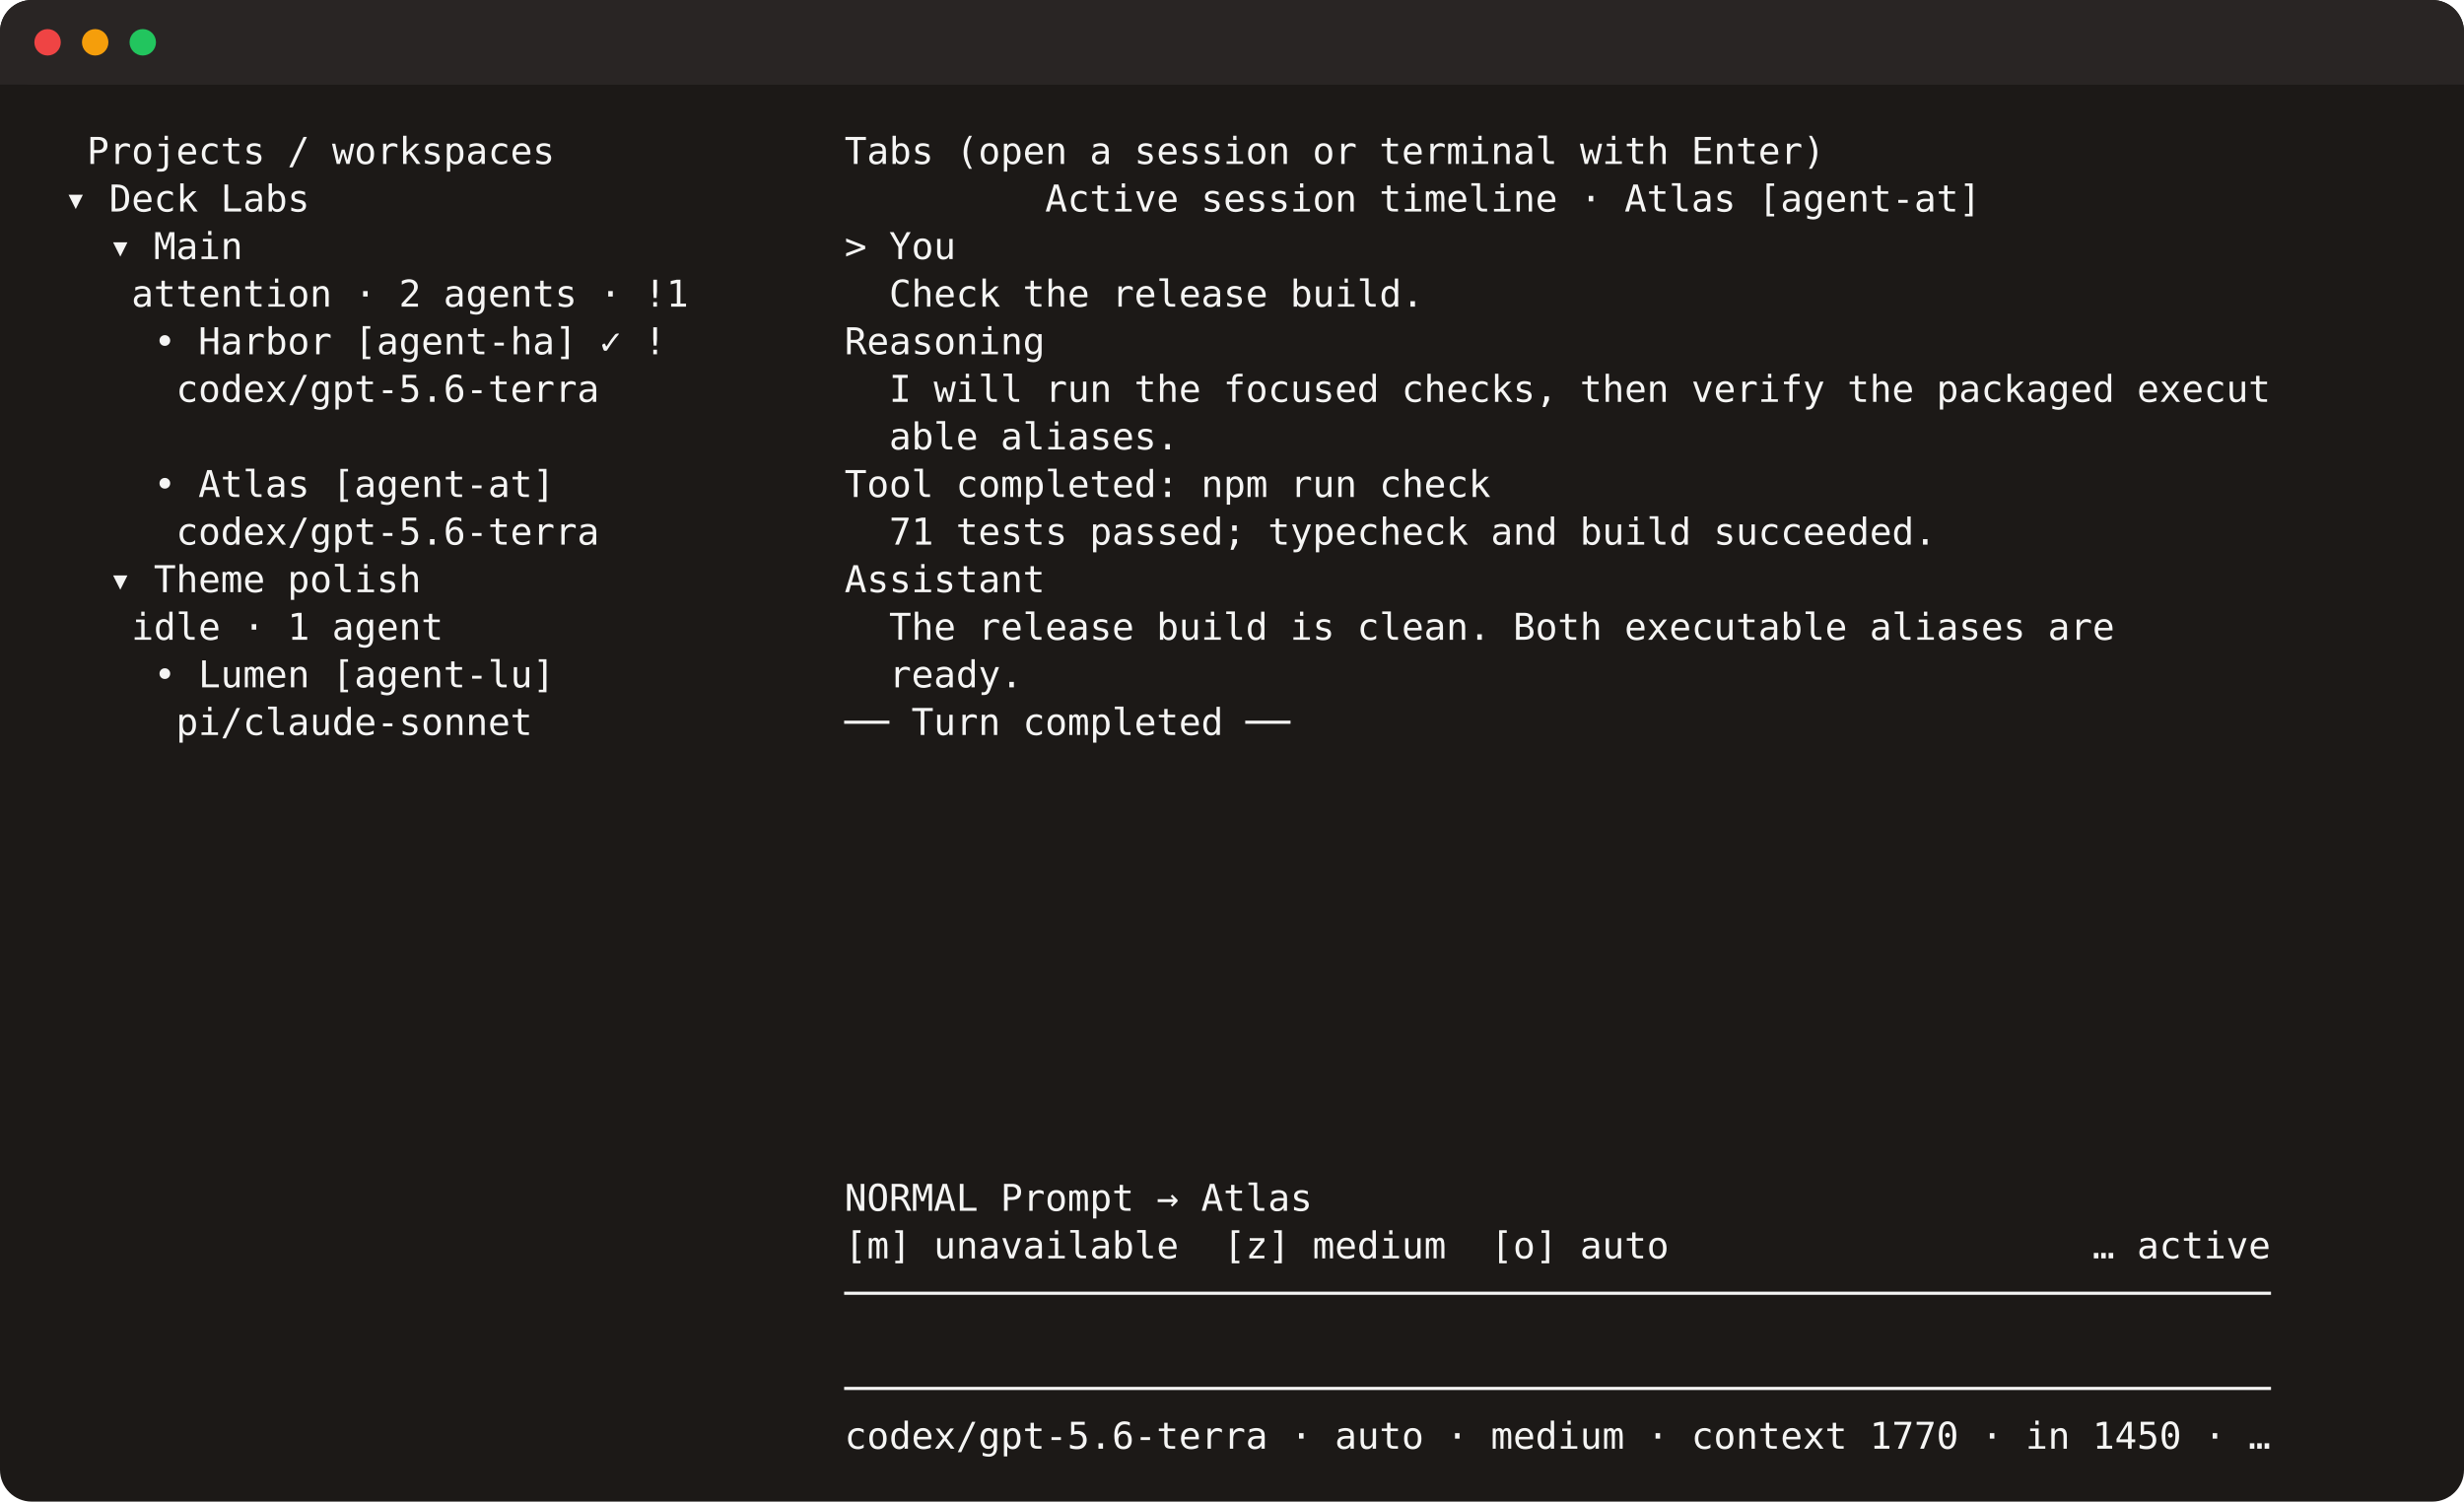
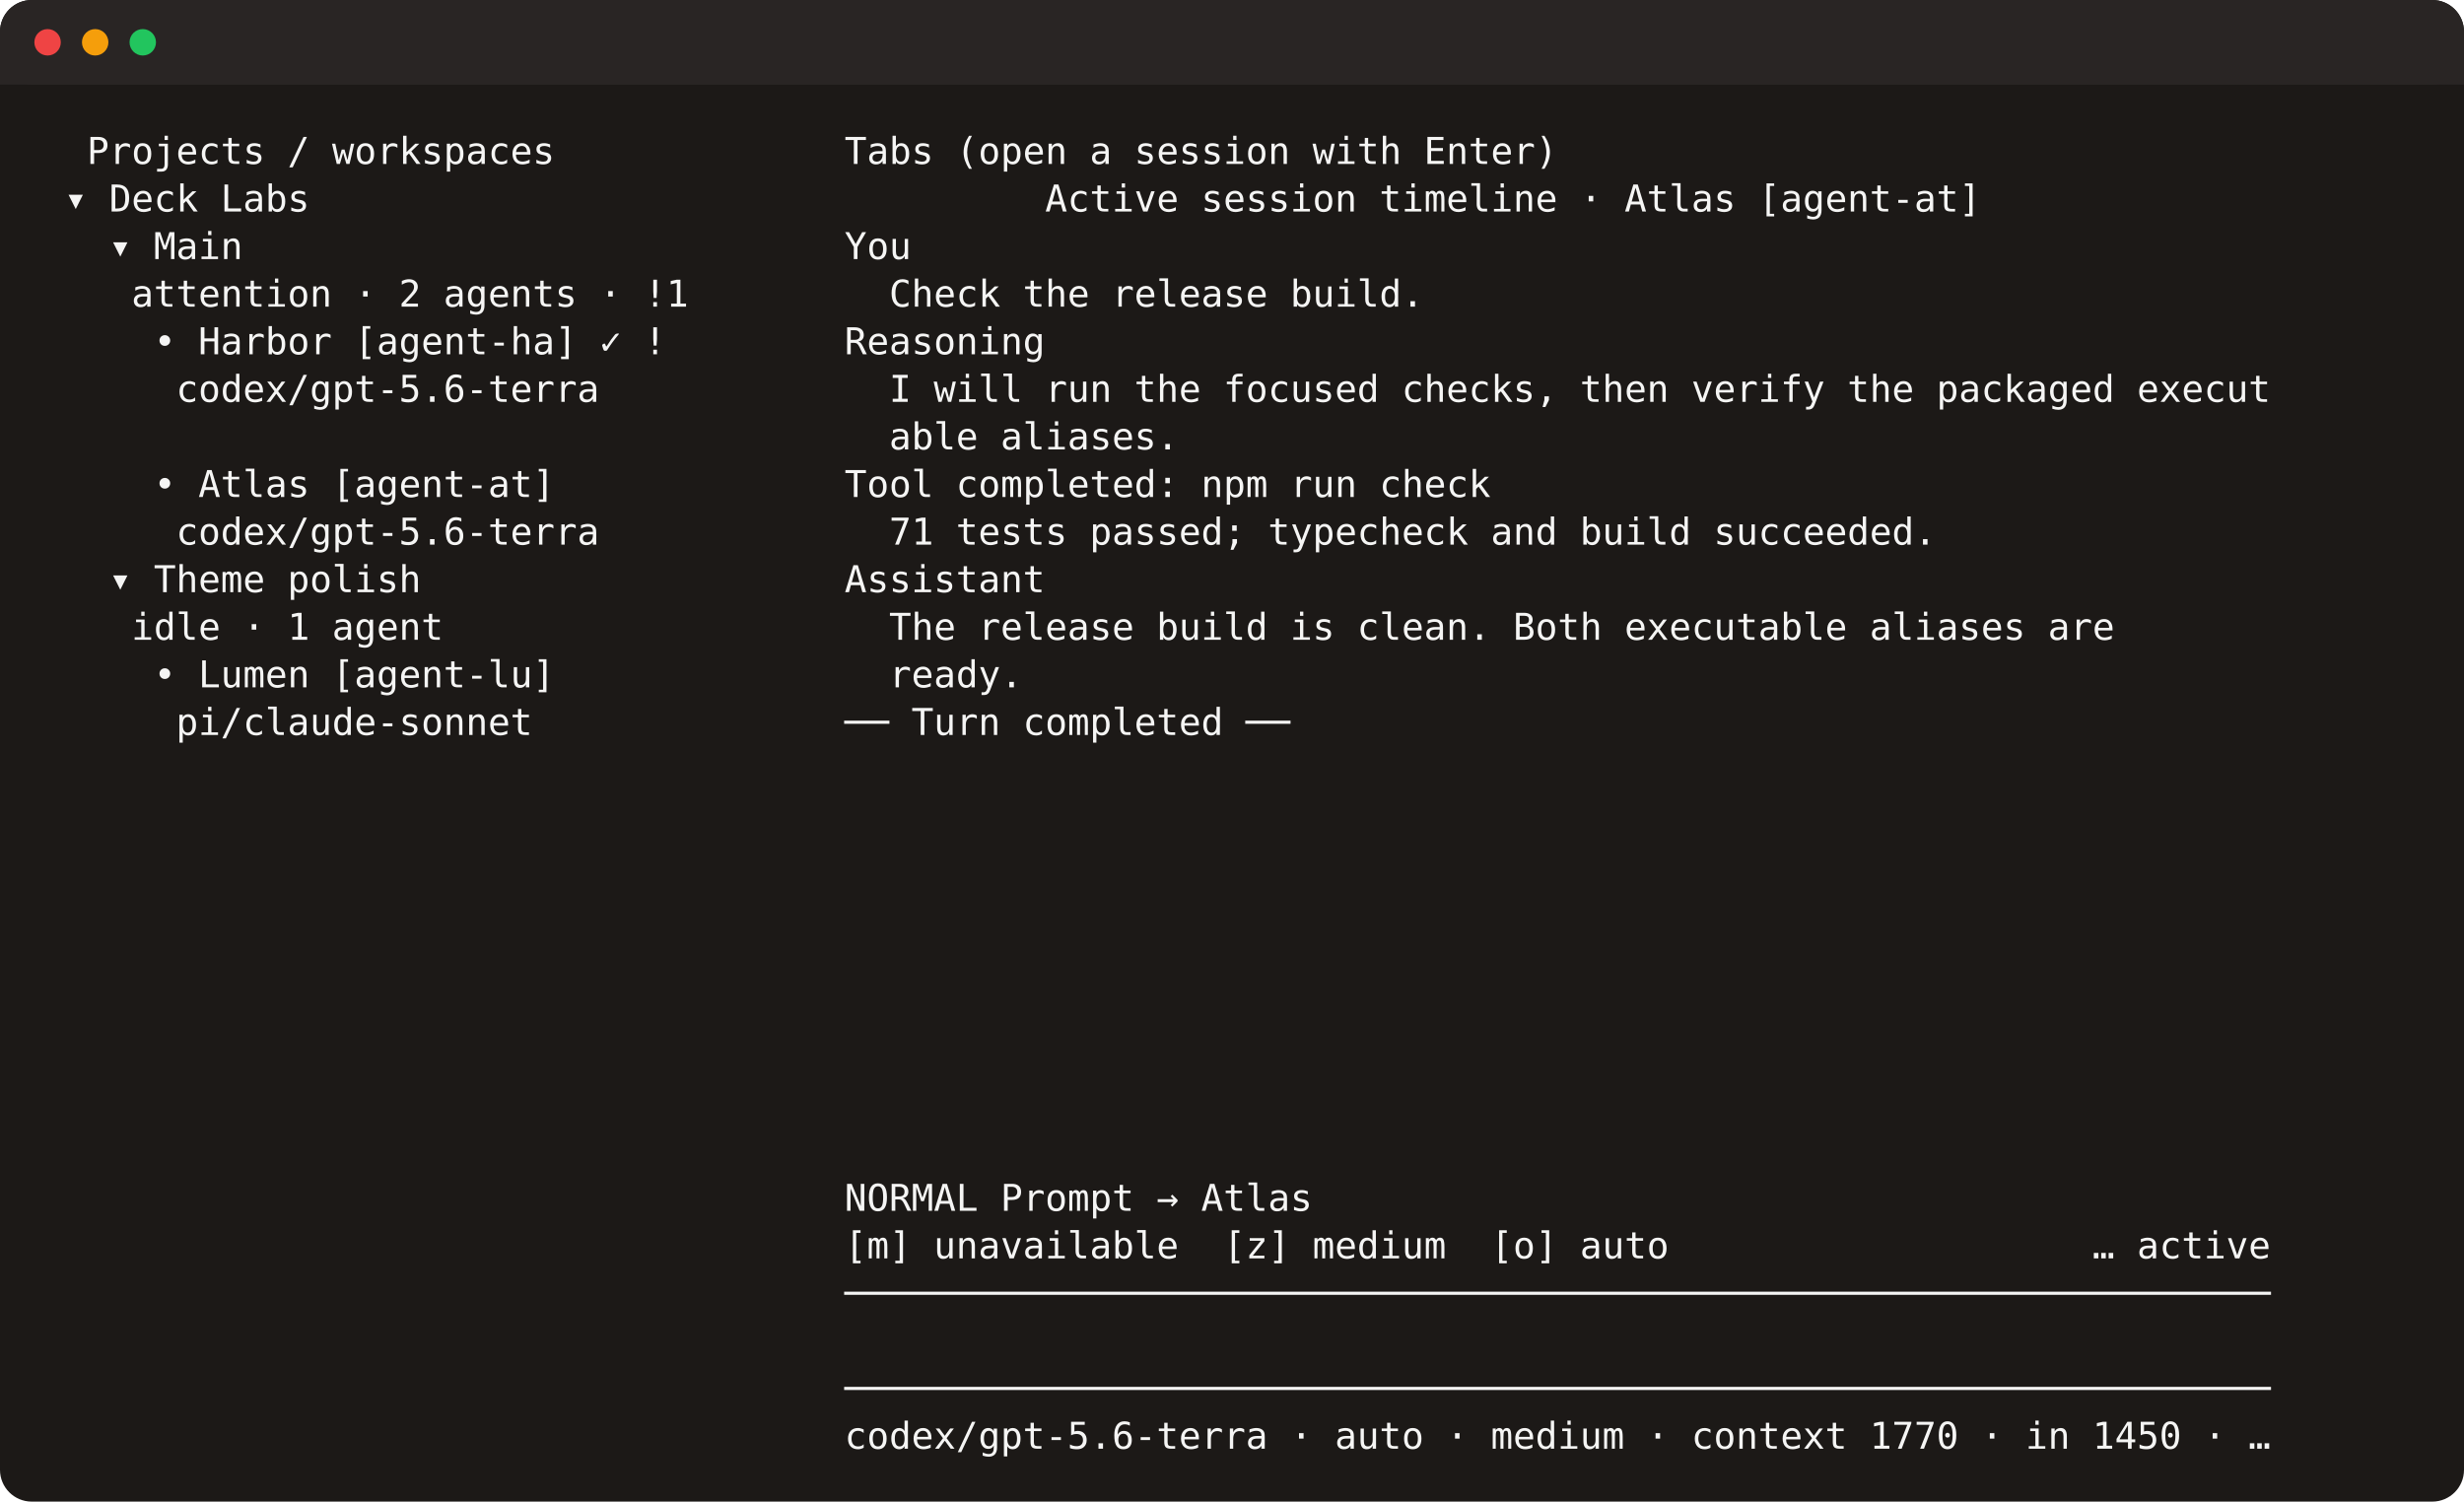
<svg xmlns="http://www.w3.org/2000/svg" width="932" height="568" viewBox="0 0 932 568">
  <rect width="932" height="568" rx="12" fill="#1c1917" />
  <rect width="932" height="32" rx="12" fill="#292524" />
  <rect y="20" width="932" height="12" fill="#292524" />
  <circle cx="18" cy="16" r="5" fill="#ef4444" />
  <circle cx="36" cy="16" r="5" fill="#f59e0b" />
  <circle cx="54" cy="16" r="5" fill="#22c55e" />
  <g fill="#f5f5f4" font-family="SFMono-Regular, Menlo, Consolas, monospace" font-size="14" xml:space="preserve">
-     <text x="16" y="62">  Projects / workspaces             Tabs (open a session or terminal with Enter)                    </text>
+     <text x="16" y="62">  Projects / workspaces             Tabs (open a session with Enter)                                </text>
    <text x="16" y="80"> ▾ Deck Labs                                 Active session timeline · Atlas [agent-at]             </text>
-     <text x="16" y="98">   ▾ Main                           &gt; You                                                           </text>
+     <text x="16" y="98">   ▾ Main                           You                                                             </text>
    <text x="16" y="116">    attention · 2 agents · !1         Check the release build.                                      </text>
    <text x="16" y="134">     • Harbor [agent-ha] ✓ !        Reasoning                                                       </text>
    <text x="16" y="152">      codex/gpt-5.6-terra             I will run the focused checks, then verify the packaged execut</text>
    <text x="16" y="170">                                      able aliases.                                                 </text>
    <text x="16" y="188">     • Atlas [agent-at]             Tool completed: npm run check                                   </text>
    <text x="16" y="206">      codex/gpt-5.6-terra             71 tests passed; typecheck and build succeeded.               </text>
    <text x="16" y="224">   ▾ Theme polish                   Assistant                                                       </text>
    <text x="16" y="242">    idle · 1 agent                    The release build is clean. Both executable aliases are       </text>
    <text x="16" y="260">     • Lumen [agent-lu]               ready.                                                        </text>
    <text x="16" y="278">      pi/claude-sonnet              ── Turn completed ──                                            </text>
    <text x="16" y="296" />
    <text x="16" y="314" />
    <text x="16" y="332" />
    <text x="16" y="350" />
    <text x="16" y="368" />
    <text x="16" y="386" />
    <text x="16" y="404" />
    <text x="16" y="422" />
    <text x="16" y="440" />
    <text x="16" y="458">                                    NORMAL Prompt → Atlas                                           </text>
    <text x="16" y="476">                                    [m] unavailable  [z] medium  [o] auto                   … active</text>
    <text x="16" y="494">                                    ────────────────────────────────────────────────────────────────</text>
    <text x="16" y="512">                                                                                                    </text>
    <text x="16" y="530">                                    ────────────────────────────────────────────────────────────────</text>
    <text x="16" y="548">                                    codex/gpt-5.6-terra · auto · medium · context 1770 · in 1450 · …</text>
  </g>
</svg>
